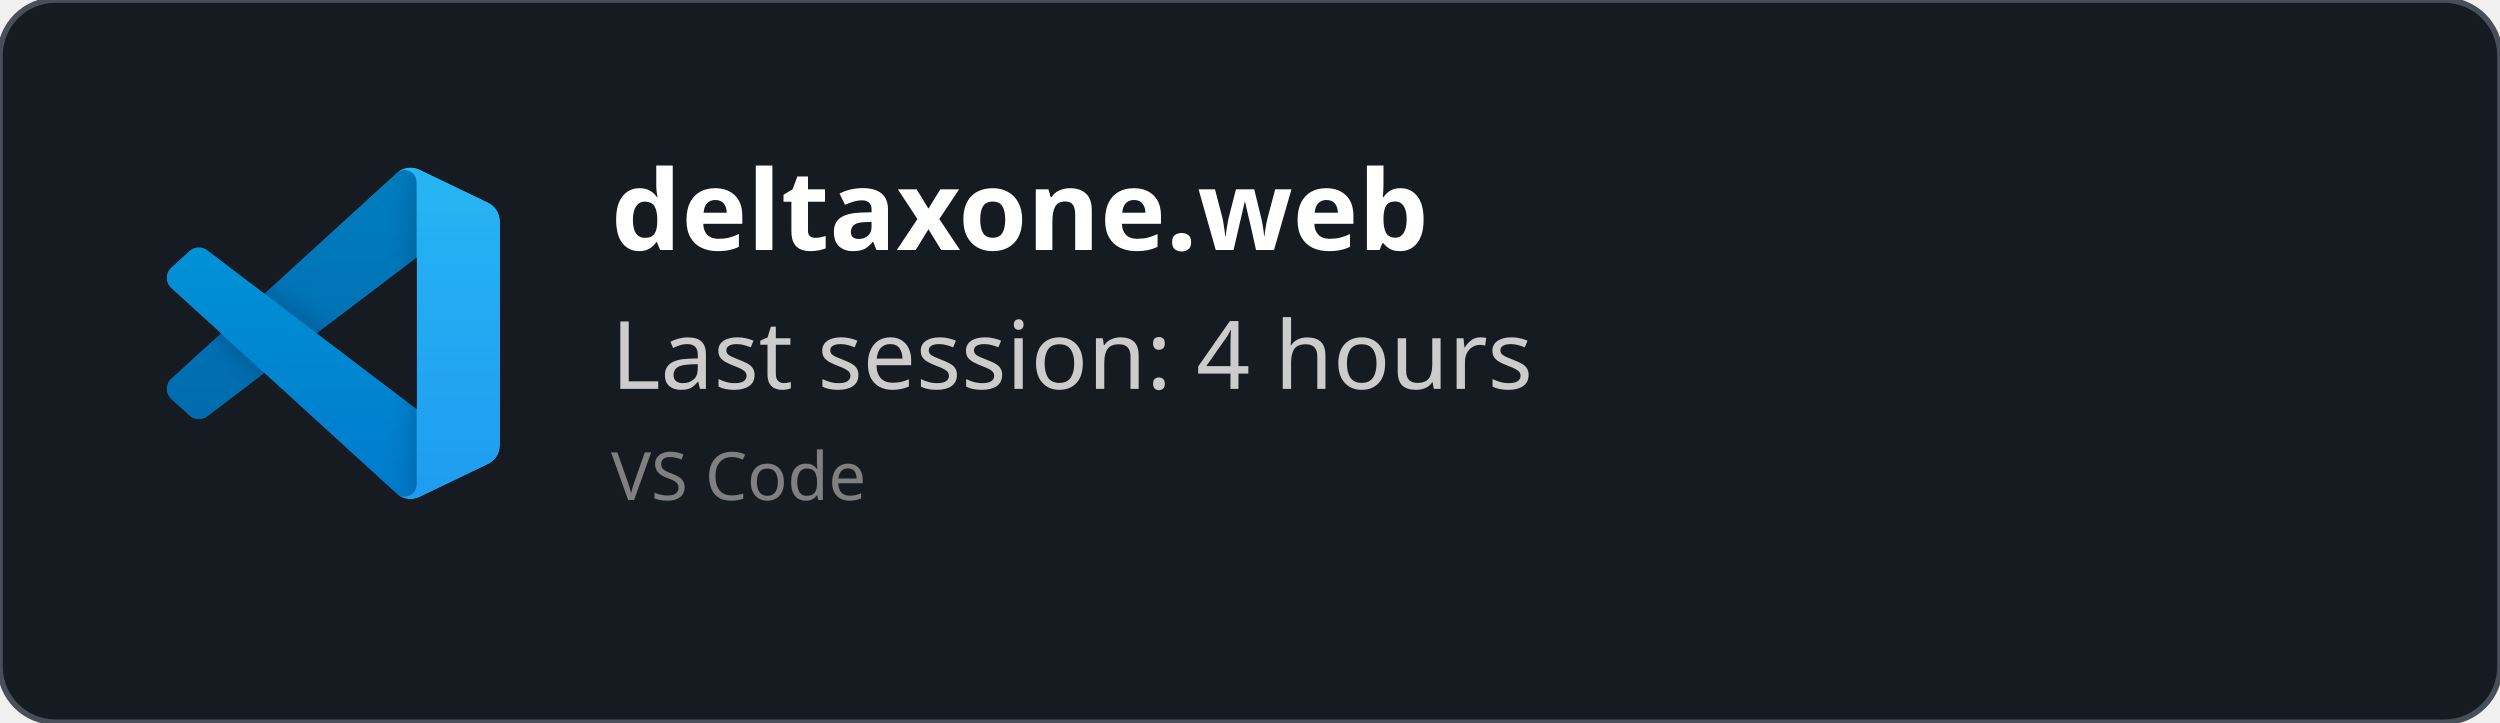
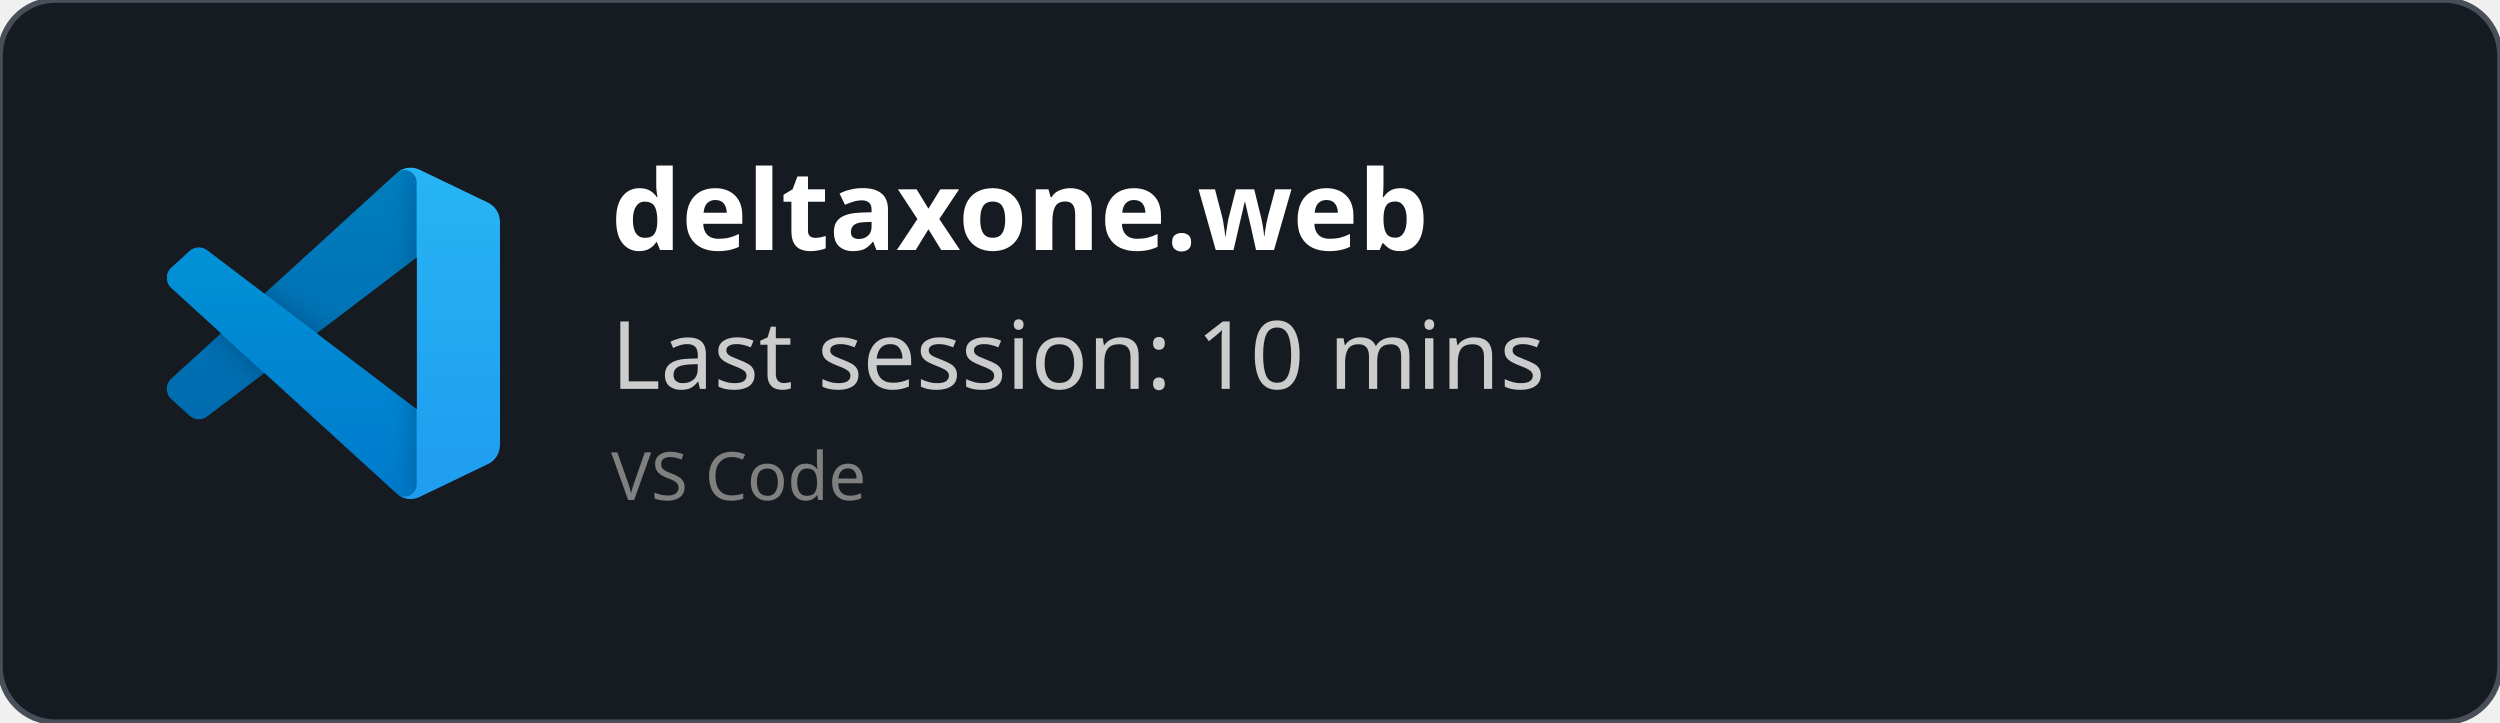
<svg xmlns="http://www.w3.org/2000/svg" width="450" height="130" viewBox="0 0 450 130" fill="none" role="img">
  <style>
    *{
        font-family: 'Segoe UI', Ubuntu, monospace
    }
    </style>
  <defs>
    <clipPath id="horizontalClip" x="20" y="20" width="500" height="200">
      <rect x="90" y="20" width="300" height="50" />
    </clipPath>
  </defs>
  <rect width="450" height="130" fill="rgba(22,27,34)" stroke="#484f58" stroke-width="1" fill-opacity="1" stroke-opacity="1" x="0" y="0" rx="10px" ry="10px">
    </rect>
  <svg width="60" height="60" x="30" y="30" viewBox="0 0 100 100" fill="none" id="vscode">
    <mask id="mask0" mask-type="alpha" maskUnits="userSpaceOnUse" x="0" y="0" width="100" height="100">
      <path fill-rule="evenodd" clip-rule="evenodd" d="M70.912 99.317C72.487 99.931 74.283 99.891 75.873 99.126L96.461 89.22C98.624 88.179 100 85.989 100 83.587V16.413C100 14.011 98.624 11.822 96.461 10.781L75.873 0.874C73.786 -0.13 71.345 0.116 69.513 1.447C69.252 1.637 69.003 1.849 68.769 2.083L29.355 38.041L12.187 25.01C10.589 23.797 8.354 23.896 6.869 25.246L1.363 30.255C-0.453 31.906 -0.455 34.763 1.359 36.417L16.247 50L1.359 63.583C-0.455 65.237 -0.453 68.094 1.363 69.745L6.869 74.754C8.354 76.104 10.589 76.204 12.187 74.99L29.355 61.959L68.769 97.917C69.392 98.541 70.125 99.01 70.912 99.317ZM75.015 27.299L45.109 50L75.015 72.701V27.299Z" fill="white" />
    </mask>
    <g mask="url(#mask0)">
      <path d="M96.461 10.796L75.857 0.876C73.472 -0.273 70.622 0.212 68.75 2.083L1.299 63.583C-0.516 65.237 -0.514 68.094 1.303 69.745L6.813 74.754C8.298 76.104 10.535 76.204 12.134 74.99L93.361 13.37C96.086 11.303 100 13.246 100 16.667V16.427C100 14.027 98.625 11.838 96.461 10.796Z" fill="#0065A9" />
      <g filter="url(#filter0_d)">
        <path d="M96.461 89.204L75.857 99.124C73.472 100.273 70.622 99.788 68.75 97.917L1.299 36.417C-0.516 34.763 -0.514 31.906 1.303 30.255L6.813 25.246C8.298 23.896 10.535 23.796 12.134 25.009L93.361 86.63C96.086 88.697 100 86.754 100 83.333V83.573C100 85.974 98.625 88.162 96.461 89.204Z" fill="#007ACC" />
      </g>
      <g filter="url(#filter1_d)">
        <path d="M75.858 99.126C73.472 100.274 70.622 99.788 68.75 97.917C71.056 100.223 75 98.59 75 95.328V4.672C75 1.41 71.056 -0.223 68.75 2.083C70.622 0.211 73.472 -0.274 75.858 0.874L96.459 10.781C98.623 11.822 100 14.011 100 16.413V83.587C100 85.989 98.623 88.179 96.459 89.22L75.858 99.126Z" fill="#1F9CF0" />
      </g>
      <g style="mix-blend-mode:overlay" opacity="0.25">
        <path fill-rule="evenodd" clip-rule="evenodd" d="M70.851 99.317C72.426 99.931 74.222 99.891 75.812 99.126L96.4 89.22C98.563 88.179 99.939 85.989 99.939 83.587V16.413C99.939 14.011 98.564 11.822 96.4 10.781L75.812 0.874C73.725 -0.13 71.284 0.116 69.453 1.447C69.191 1.637 68.942 1.849 68.708 2.083L29.294 38.041L12.126 25.01C10.528 23.796 8.293 23.896 6.809 25.246L1.302 30.255C-0.513 31.906 -0.515 34.763 1.298 36.417L16.186 50L1.298 63.583C-0.515 65.237 -0.513 68.094 1.302 69.745L6.809 74.754C8.293 76.104 10.528 76.204 12.126 74.99L29.294 61.959L68.708 97.917C69.332 98.54 70.064 99.01 70.851 99.317ZM74.954 27.299L45.048 50L74.954 72.701V27.299Z" fill="url(#paint0_linear)" />
      </g>
    </g>
    <defs>
      <filter id="filter0_d" x="-8.394" y="15.829" width="116.727" height="92.246" filterUnits="userSpaceOnUse" color-interpolation-filters="sRGB">
        <feFlood flood-opacity="0" result="BackgroundImageFix" />
        <feColorMatrix in="SourceAlpha" type="matrix" values="0 0 0 0 0 0 0 0 0 0 0 0 0 0 0 0 0 0 127 0" />
        <feOffset />
        <feGaussianBlur stdDeviation="4.167" />
        <feColorMatrix type="matrix" values="0 0 0 0 0 0 0 0 0 0 0 0 0 0 0 0 0 0 0.25 0" />
        <feBlend mode="overlay" in2="BackgroundImageFix" result="effect1_dropShadow" />
        <feBlend mode="normal" in="SourceGraphic" in2="effect1_dropShadow" result="shape" />
      </filter>
      <filter id="filter1_d" x="60.417" y="-8.076" width="47.917" height="116.151" filterUnits="userSpaceOnUse" color-interpolation-filters="sRGB">
        <feFlood flood-opacity="0" result="BackgroundImageFix" />
        <feColorMatrix in="SourceAlpha" type="matrix" values="0 0 0 0 0 0 0 0 0 0 0 0 0 0 0 0 0 0 127 0" />
        <feOffset />
        <feGaussianBlur stdDeviation="4.167" />
        <feColorMatrix type="matrix" values="0 0 0 0 0 0 0 0 0 0 0 0 0 0 0 0 0 0 0.25 0" />
        <feBlend mode="overlay" in2="BackgroundImageFix" result="effect1_dropShadow" />
        <feBlend mode="normal" in="SourceGraphic" in2="effect1_dropShadow" result="shape" />
      </filter>
      <linearGradient id="paint0_linear" x1="49.939" y1="0.258" x2="49.939" y2="99.742" gradientUnits="userSpaceOnUse">
        <stop stop-color="white" />
        <stop offset="1" stop-color="white" stop-opacity="0" />
      </linearGradient>
    </defs>
  </svg>
  <text x="110" y="45" font-size="20" clip-path="url(#horizontalClip)" font-weight="bold" font-family="Ubuntu" fill="white">
    deltaxone.web
    </text>
  <text x="110" y="70" font-size="17px" font-family="Ubuntu" fill="#ccc">
-     Last session: 4 hours
+     Last session: 10 mins
    </text>
  <text x="110" y="90" font-size="12px" font-family="Ubuntu" fill="grey">
    VS Code
    </text>
</svg>
